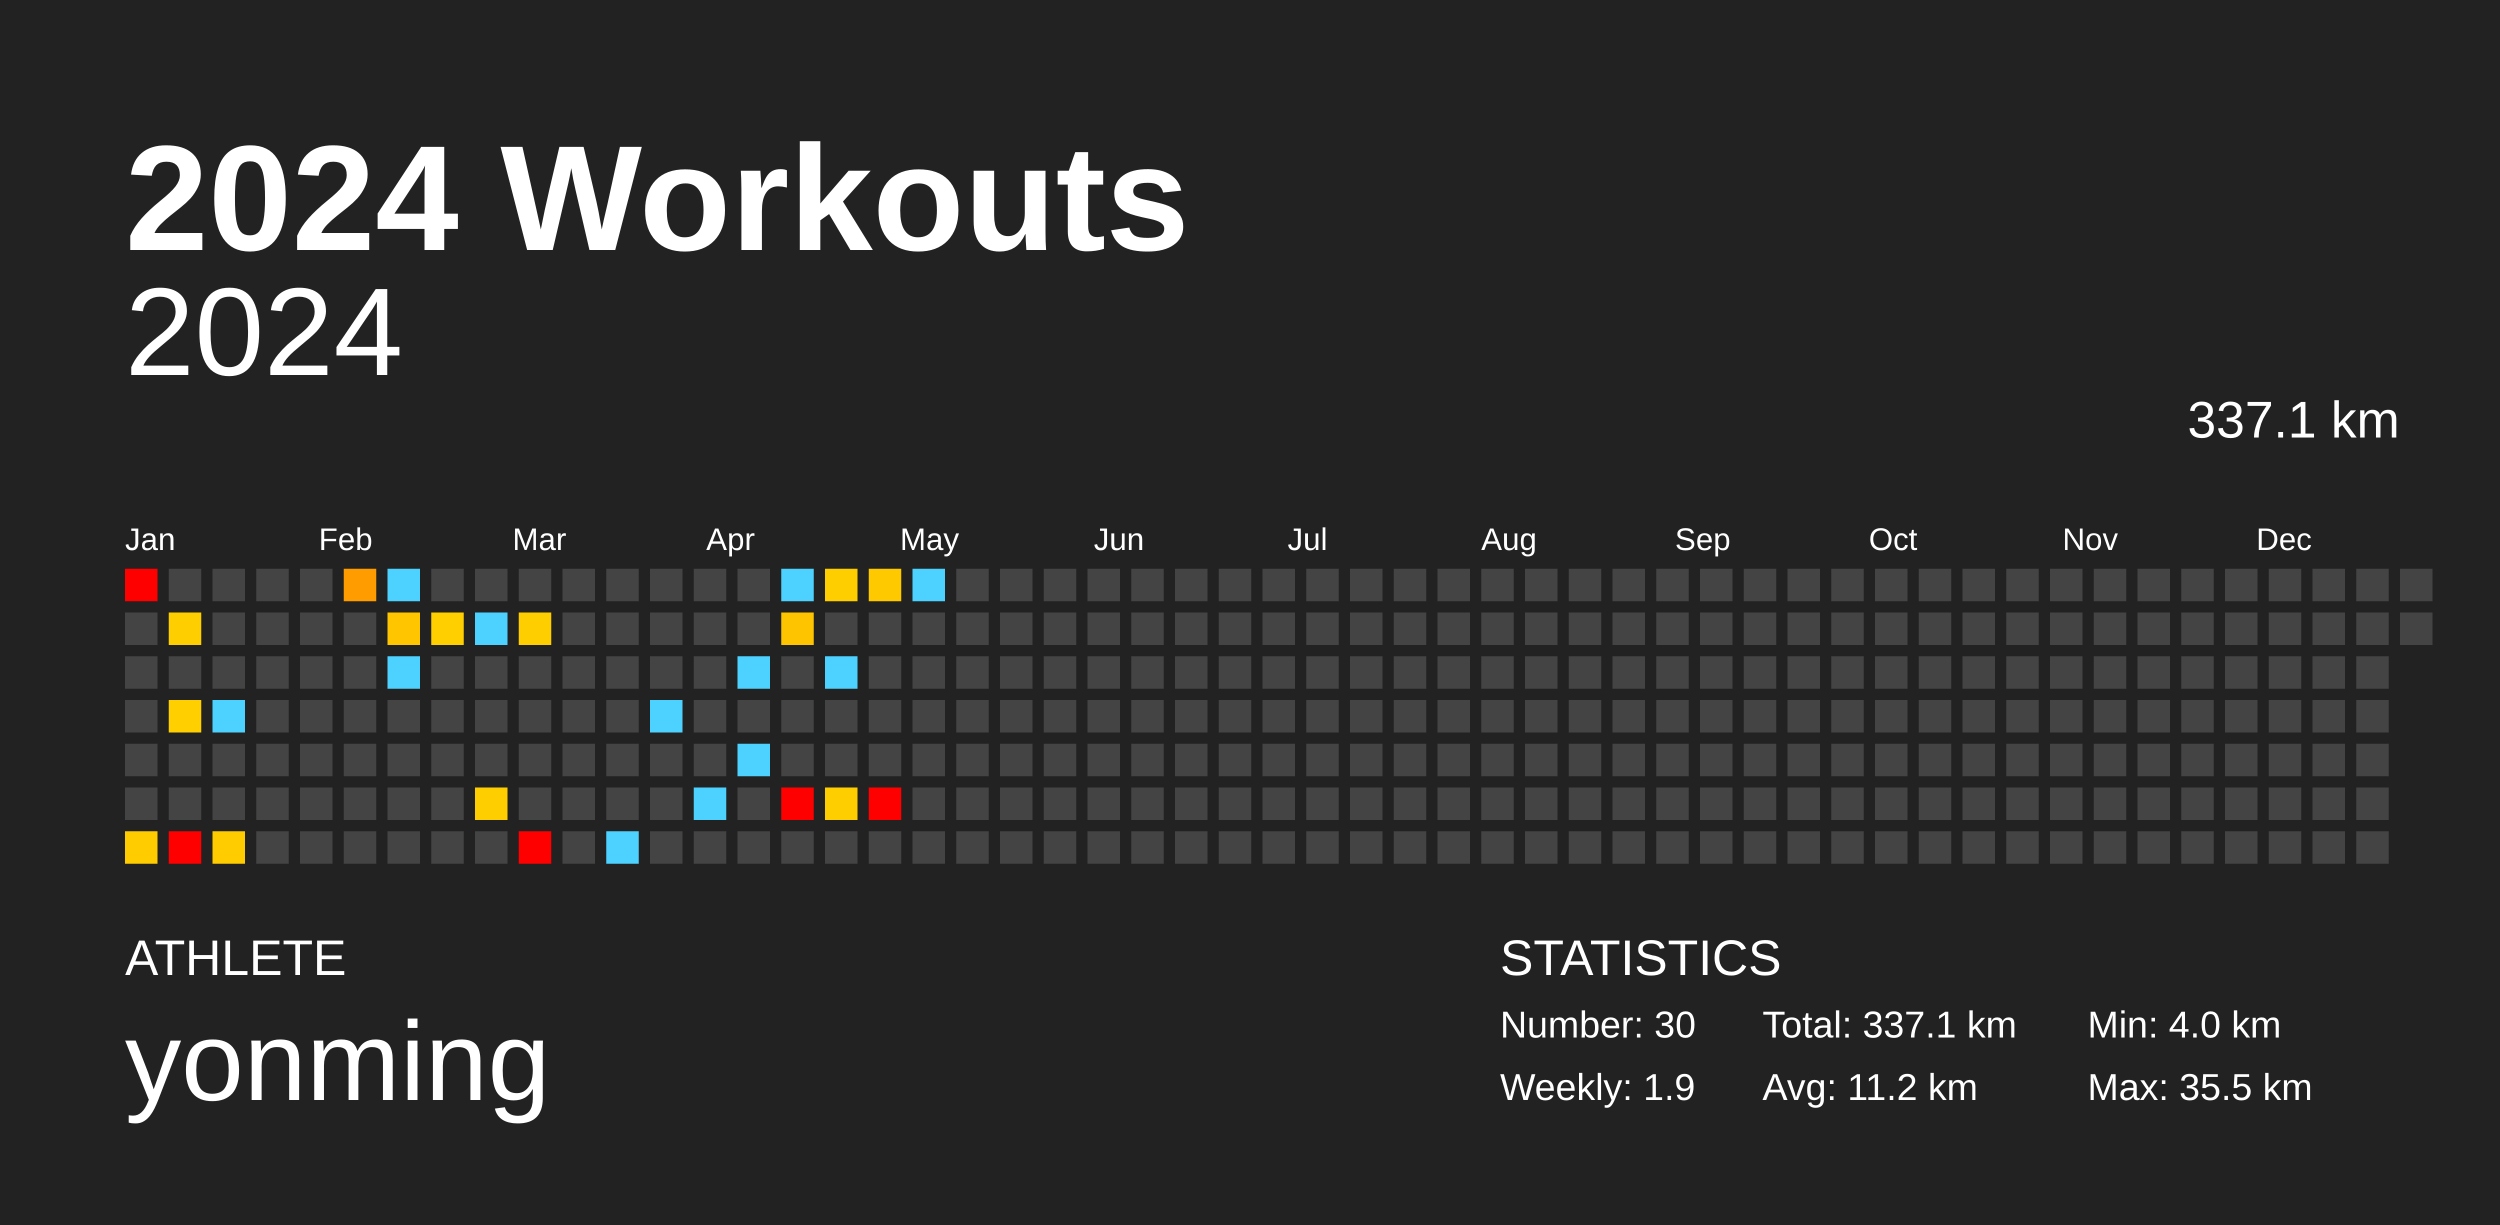
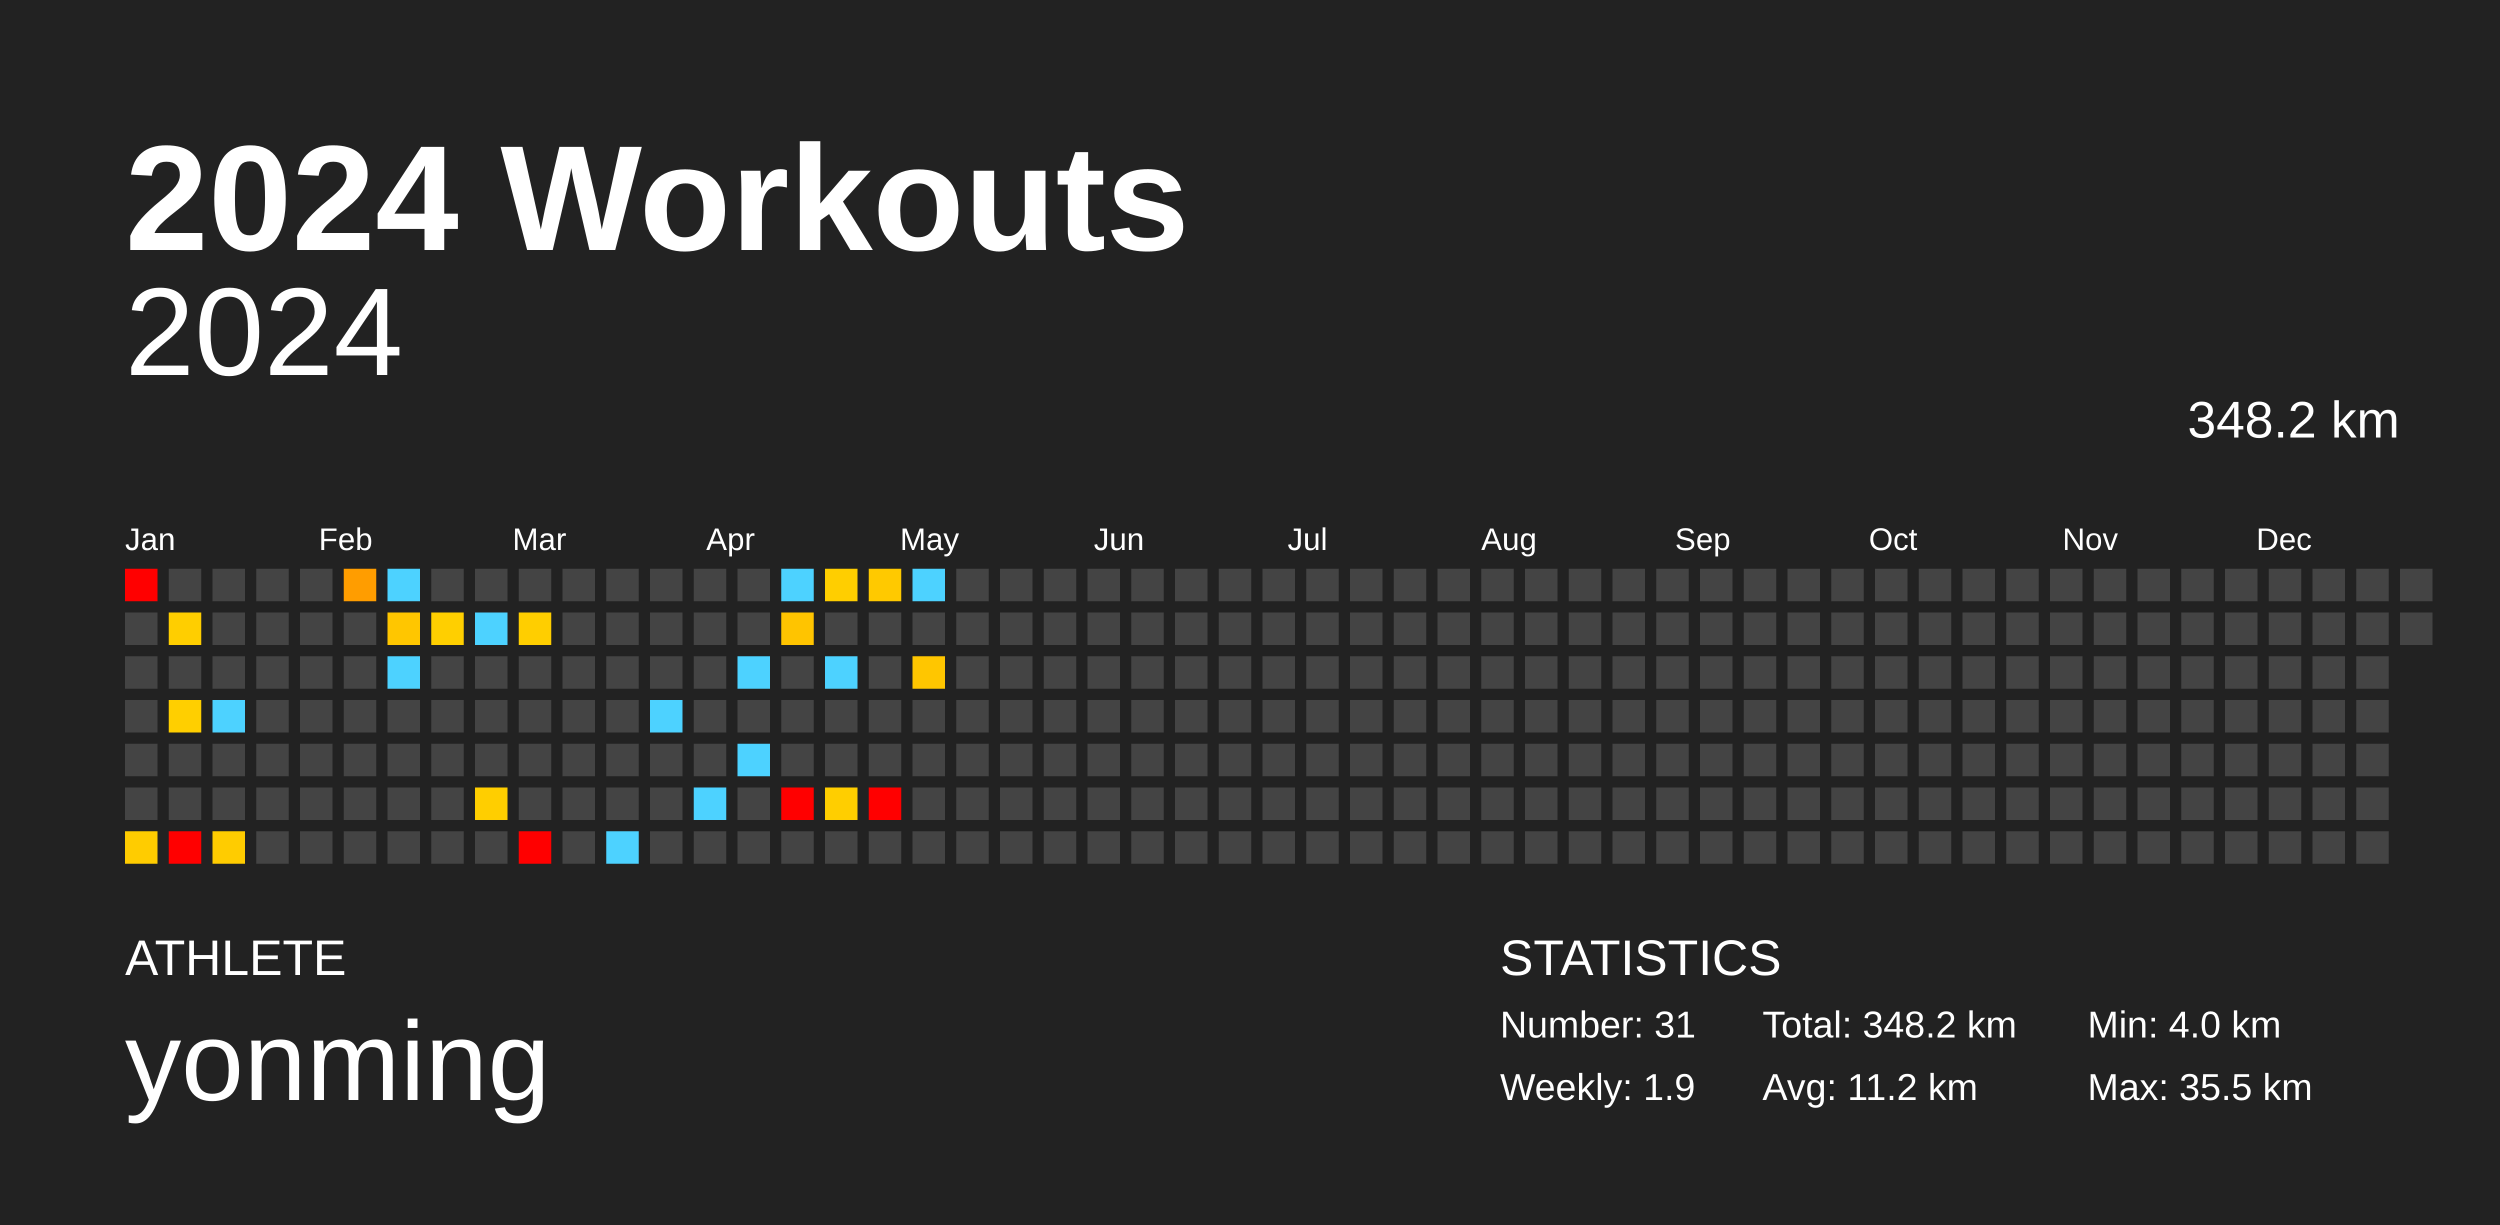
<svg xmlns="http://www.w3.org/2000/svg" baseProfile="full" height="98mm" version="1.1" viewBox="0,0,200,98" width="200mm">
  <defs />
  <rect fill="#222222" height="98" width="200" x="0" y="0" />
  <text fill="#FFFFFF" style="font-size:12px; font-family:Arial; font-weight:bold;" x="10" y="20">2024 Workouts</text>
  <text fill="#FFFFFF" style="font-size:4px; font-family:Arial" x="10" y="78">ATHLETE</text>
  <text fill="#FFFFFF" style="font-size:9px; font-family:Arial" x="10" y="88">yonming</text>
  <text fill="#FFFFFF" style="font-size:4px; font-family:Arial" x="120" y="78">STATISTICS</text>
-   <text fill="#FFFFFF" style="font-size:3px; font-family:Arial" x="120" y="83">Number: 30</text>
+   <text fill="#FFFFFF" style="font-size:3px; font-family:Arial" x="120" y="83">Number: 31</text>
  <text fill="#FFFFFF" style="font-size:3px; font-family:Arial" x="120" y="88">Weekly: 1.9</text>
-   <text fill="#FFFFFF" style="font-size:3px; font-family:Arial" x="141" y="83">Total: 337.1 km</text>
+   <text fill="#FFFFFF" style="font-size:3px; font-family:Arial" x="141" y="83">Total: 348.2 km</text>
  <text fill="#FFFFFF" style="font-size:3px; font-family:Arial" x="141" y="88">Avg: 11.2 km</text>
  <text fill="#FFFFFF" style="font-size:3px; font-family:Arial" x="167" y="83">Min: 4.0 km</text>
  <text fill="#FFFFFF" style="font-size:3px; font-family:Arial" x="167" y="88">Max: 35.5 km</text>
  <text alignment-baseline="hanging" fill="#FFFFFF" style="font-size:10.0px; font-family:Arial;" x="10" y="30">2024</text>
-   <text alignment-baseline="hanging" fill="#FFFFFF" style="font-size:4.125px; font-family:Arial;" x="175" y="35">337.1 km</text>
+   <text alignment-baseline="hanging" fill="#FFFFFF" style="font-size:4.125px; font-family:Arial;" x="175" y="35">348.2 km</text>
  <text fill="#FFFFFF" style="font-size:2.5px; font-family:Arial" x="10.0" y="44">Jan</text>
  <text fill="#FFFFFF" style="font-size:2.5px; font-family:Arial" x="25.5" y="44">Feb</text>
  <text fill="#FFFFFF" style="font-size:2.5px; font-family:Arial" x="41.0" y="44">Mar</text>
  <text fill="#FFFFFF" style="font-size:2.5px; font-family:Arial" x="56.5" y="44">Apr</text>
  <text fill="#FFFFFF" style="font-size:2.5px; font-family:Arial" x="72.0" y="44">May</text>
  <text fill="#FFFFFF" style="font-size:2.5px; font-family:Arial" x="87.5" y="44">Jun</text>
  <text fill="#FFFFFF" style="font-size:2.5px; font-family:Arial" x="103.0" y="44">Jul</text>
  <text fill="#FFFFFF" style="font-size:2.5px; font-family:Arial" x="118.5" y="44">Aug</text>
  <text fill="#FFFFFF" style="font-size:2.5px; font-family:Arial" x="134.0" y="44">Sep</text>
  <text fill="#FFFFFF" style="font-size:2.5px; font-family:Arial" x="149.5" y="44">Oct</text>
  <text fill="#FFFFFF" style="font-size:2.5px; font-family:Arial" x="165.0" y="44">Nov</text>
  <text fill="#FFFFFF" style="font-size:2.5px; font-family:Arial" x="180.5" y="44">Dec</text>
  <rect fill="red" height="2.6" width="2.6" x="10.0" y="45.5" />
  <rect fill="#444444" height="2.6" width="2.6" x="10.0" y="49.0" />
  <rect fill="#444444" height="2.6" width="2.6" x="10.0" y="52.5" />
  <rect fill="#444444" height="2.6" width="2.6" x="10.0" y="56.0" />
  <rect fill="#444444" height="2.6" width="2.6" x="10.0" y="59.5" />
  <rect fill="#444444" height="2.6" width="2.6" x="10.0" y="63.0" />
  <rect fill="#ffcc00" height="2.6" width="2.6" x="10.0" y="66.5" />
  <rect fill="#444444" height="2.6" width="2.6" x="13.5" y="45.5" />
  <rect fill="#ffce00" height="2.6" width="2.6" x="13.5" y="49.0" />
  <rect fill="#444444" height="2.6" width="2.6" x="13.5" y="52.5" />
  <rect fill="#ffcf00" height="2.6" width="2.6" x="13.5" y="56.0" />
  <rect fill="#444444" height="2.6" width="2.6" x="13.5" y="59.5" />
  <rect fill="#444444" height="2.6" width="2.6" x="13.5" y="63.0" />
  <rect fill="red" height="2.6" width="2.6" x="13.5" y="66.5" />
  <rect fill="#444444" height="2.6" width="2.6" x="17.0" y="45.5" />
  <rect fill="#444444" height="2.6" width="2.6" x="17.0" y="49.0" />
  <rect fill="#444444" height="2.6" width="2.6" x="17.0" y="52.5" />
  <rect fill="#4dd2ff" height="2.6" width="2.6" x="17.0" y="56.0" />
  <rect fill="#444444" height="2.6" width="2.6" x="17.0" y="59.5" />
  <rect fill="#444444" height="2.6" width="2.6" x="17.0" y="63.0" />
  <rect fill="#ffcc00" height="2.6" width="2.6" x="17.0" y="66.5" />
  <rect fill="#444444" height="2.6" width="2.6" x="20.5" y="45.5" />
  <rect fill="#444444" height="2.6" width="2.6" x="20.5" y="49.0" />
  <rect fill="#444444" height="2.6" width="2.6" x="20.5" y="52.5" />
  <rect fill="#444444" height="2.6" width="2.6" x="20.5" y="56.0" />
  <rect fill="#444444" height="2.6" width="2.6" x="20.5" y="59.5" />
  <rect fill="#444444" height="2.6" width="2.6" x="20.5" y="63.0" />
  <rect fill="#444444" height="2.6" width="2.6" x="20.5" y="66.5" />
  <rect fill="#444444" height="2.6" width="2.6" x="24.0" y="45.5" />
  <rect fill="#444444" height="2.6" width="2.6" x="24.0" y="49.0" />
  <rect fill="#444444" height="2.6" width="2.6" x="24.0" y="52.5" />
  <rect fill="#444444" height="2.6" width="2.6" x="24.0" y="56.0" />
  <rect fill="#444444" height="2.6" width="2.6" x="24.0" y="59.5" />
  <rect fill="#444444" height="2.6" width="2.6" x="24.0" y="63.0" />
  <rect fill="#444444" height="2.6" width="2.6" x="24.0" y="66.5" />
  <rect fill="#ff9d00" height="2.6" width="2.6" x="27.5" y="45.5" />
  <rect fill="#444444" height="2.6" width="2.6" x="27.5" y="49.0" />
  <rect fill="#444444" height="2.6" width="2.6" x="27.5" y="52.5" />
  <rect fill="#444444" height="2.6" width="2.6" x="27.5" y="56.0" />
  <rect fill="#444444" height="2.6" width="2.6" x="27.5" y="59.5" />
  <rect fill="#444444" height="2.6" width="2.6" x="27.5" y="63.0" />
  <rect fill="#444444" height="2.6" width="2.6" x="27.5" y="66.5" />
  <rect fill="#4dd2ff" height="2.6" width="2.6" x="31.0" y="45.5" />
  <rect fill="#ffc600" height="2.6" width="2.6" x="31.0" y="49.0" />
  <rect fill="#4dd2ff" height="2.6" width="2.6" x="31.0" y="52.5" />
  <rect fill="#444444" height="2.6" width="2.6" x="31.0" y="56.0" />
  <rect fill="#444444" height="2.6" width="2.6" x="31.0" y="59.5" />
  <rect fill="#444444" height="2.6" width="2.6" x="31.0" y="63.0" />
  <rect fill="#444444" height="2.6" width="2.6" x="31.0" y="66.5" />
  <rect fill="#444444" height="2.6" width="2.6" x="34.5" y="45.5" />
  <rect fill="#ffcf00" height="2.6" width="2.6" x="34.5" y="49.0" />
  <rect fill="#444444" height="2.6" width="2.6" x="34.5" y="52.5" />
  <rect fill="#444444" height="2.6" width="2.6" x="34.5" y="56.0" />
  <rect fill="#444444" height="2.6" width="2.6" x="34.5" y="59.5" />
  <rect fill="#444444" height="2.6" width="2.6" x="34.5" y="63.0" />
  <rect fill="#444444" height="2.6" width="2.6" x="34.5" y="66.5" />
  <rect fill="#444444" height="2.6" width="2.6" x="38.0" y="45.5" />
  <rect fill="#4dd2ff" height="2.6" width="2.6" x="38.0" y="49.0" />
  <rect fill="#444444" height="2.6" width="2.6" x="38.0" y="52.5" />
  <rect fill="#444444" height="2.6" width="2.6" x="38.0" y="56.0" />
  <rect fill="#444444" height="2.6" width="2.6" x="38.0" y="59.5" />
  <rect fill="#ffce00" height="2.6" width="2.6" x="38.0" y="63.0" />
  <rect fill="#444444" height="2.6" width="2.6" x="38.0" y="66.5" />
  <rect fill="#444444" height="2.6" width="2.6" x="41.5" y="45.5" />
  <rect fill="#ffce00" height="2.6" width="2.6" x="41.5" y="49.0" />
  <rect fill="#444444" height="2.6" width="2.6" x="41.5" y="52.5" />
  <rect fill="#444444" height="2.6" width="2.6" x="41.5" y="56.0" />
  <rect fill="#444444" height="2.6" width="2.6" x="41.5" y="59.5" />
  <rect fill="#444444" height="2.6" width="2.6" x="41.5" y="63.0" />
  <rect fill="red" height="2.6" width="2.6" x="41.5" y="66.5" />
  <rect fill="#444444" height="2.6" width="2.6" x="45.0" y="45.5" />
  <rect fill="#444444" height="2.6" width="2.6" x="45.0" y="49.0" />
  <rect fill="#444444" height="2.6" width="2.6" x="45.0" y="52.5" />
  <rect fill="#444444" height="2.6" width="2.6" x="45.0" y="56.0" />
  <rect fill="#444444" height="2.6" width="2.6" x="45.0" y="59.5" />
  <rect fill="#444444" height="2.6" width="2.6" x="45.0" y="63.0" />
  <rect fill="#444444" height="2.6" width="2.6" x="45.0" y="66.5" />
  <rect fill="#444444" height="2.6" width="2.6" x="48.5" y="45.5" />
  <rect fill="#444444" height="2.6" width="2.6" x="48.5" y="49.0" />
  <rect fill="#444444" height="2.6" width="2.6" x="48.5" y="52.5" />
  <rect fill="#444444" height="2.6" width="2.6" x="48.5" y="56.0" />
  <rect fill="#444444" height="2.6" width="2.6" x="48.5" y="59.5" />
  <rect fill="#444444" height="2.6" width="2.6" x="48.5" y="63.0" />
  <rect fill="#4dd2ff" height="2.6" width="2.6" x="48.5" y="66.5" />
  <rect fill="#444444" height="2.6" width="2.6" x="52.0" y="45.5" />
  <rect fill="#444444" height="2.6" width="2.6" x="52.0" y="49.0" />
  <rect fill="#444444" height="2.6" width="2.6" x="52.0" y="52.5" />
  <rect fill="#4dd2ff" height="2.6" width="2.6" x="52.0" y="56.0" />
  <rect fill="#444444" height="2.6" width="2.6" x="52.0" y="59.5" />
  <rect fill="#444444" height="2.6" width="2.6" x="52.0" y="63.0" />
  <rect fill="#444444" height="2.6" width="2.6" x="52.0" y="66.5" />
  <rect fill="#444444" height="2.6" width="2.6" x="55.5" y="45.5" />
  <rect fill="#444444" height="2.6" width="2.6" x="55.5" y="49.0" />
  <rect fill="#444444" height="2.6" width="2.6" x="55.5" y="52.5" />
  <rect fill="#444444" height="2.6" width="2.6" x="55.5" y="56.0" />
  <rect fill="#444444" height="2.6" width="2.6" x="55.5" y="59.5" />
  <rect fill="#4dd2ff" height="2.6" width="2.6" x="55.5" y="63.0" />
  <rect fill="#444444" height="2.6" width="2.6" x="55.5" y="66.5" />
  <rect fill="#444444" height="2.6" width="2.6" x="59.0" y="45.5" />
  <rect fill="#444444" height="2.6" width="2.6" x="59.0" y="49.0" />
  <rect fill="#4dd2ff" height="2.6" width="2.6" x="59.0" y="52.5" />
  <rect fill="#444444" height="2.6" width="2.6" x="59.0" y="56.0" />
  <rect fill="#4dd2ff" height="2.6" width="2.6" x="59.0" y="59.5" />
  <rect fill="#444444" height="2.6" width="2.6" x="59.0" y="63.0" />
  <rect fill="#444444" height="2.6" width="2.6" x="59.0" y="66.5" />
  <rect fill="#4dd2ff" height="2.6" width="2.6" x="62.5" y="45.5" />
  <rect fill="#ffc400" height="2.6" width="2.6" x="62.5" y="49.0" />
  <rect fill="#444444" height="2.6" width="2.6" x="62.5" y="52.5" />
  <rect fill="#444444" height="2.6" width="2.6" x="62.5" y="56.0" />
  <rect fill="#444444" height="2.6" width="2.6" x="62.5" y="59.5" />
  <rect fill="red" height="2.6" width="2.6" x="62.5" y="63.0" />
  <rect fill="#444444" height="2.6" width="2.6" x="62.5" y="66.5" />
  <rect fill="#ffce00" height="2.6" width="2.6" x="66.0" y="45.5" />
  <rect fill="#444444" height="2.6" width="2.6" x="66.0" y="49.0" />
  <rect fill="#4dd2ff" height="2.6" width="2.6" x="66.0" y="52.5" />
  <rect fill="#444444" height="2.6" width="2.6" x="66.0" y="56.0" />
  <rect fill="#444444" height="2.6" width="2.6" x="66.0" y="59.5" />
  <rect fill="#ffce00" height="2.6" width="2.6" x="66.0" y="63.0" />
  <rect fill="#444444" height="2.6" width="2.6" x="66.0" y="66.5" />
  <rect fill="#ffc900" height="2.6" width="2.6" x="69.5" y="45.5" />
  <rect fill="#444444" height="2.6" width="2.6" x="69.5" y="49.0" />
  <rect fill="#444444" height="2.6" width="2.6" x="69.5" y="52.5" />
  <rect fill="#444444" height="2.6" width="2.6" x="69.5" y="56.0" />
  <rect fill="#444444" height="2.6" width="2.6" x="69.5" y="59.5" />
  <rect fill="red" height="2.6" width="2.6" x="69.5" y="63.0" />
  <rect fill="#444444" height="2.6" width="2.6" x="69.5" y="66.5" />
  <rect fill="#4dd2ff" height="2.6" width="2.6" x="73.0" y="45.5" />
  <rect fill="#444444" height="2.6" width="2.6" x="73.0" y="49.0" />
-   <rect fill="#444444" height="2.6" width="2.6" x="73.0" y="52.5" />
+   <rect fill="#ffc600" height="2.6" width="2.6" x="73.0" y="52.5" />
  <rect fill="#444444" height="2.6" width="2.6" x="73.0" y="56.0" />
  <rect fill="#444444" height="2.6" width="2.6" x="73.0" y="59.5" />
  <rect fill="#444444" height="2.6" width="2.6" x="73.0" y="63.0" />
  <rect fill="#444444" height="2.6" width="2.6" x="73.0" y="66.5" />
  <rect fill="#444444" height="2.6" width="2.6" x="76.5" y="45.5" />
  <rect fill="#444444" height="2.6" width="2.6" x="76.5" y="49.0" />
  <rect fill="#444444" height="2.6" width="2.6" x="76.5" y="52.5" />
  <rect fill="#444444" height="2.6" width="2.6" x="76.5" y="56.0" />
  <rect fill="#444444" height="2.6" width="2.6" x="76.5" y="59.5" />
  <rect fill="#444444" height="2.6" width="2.6" x="76.5" y="63.0" />
  <rect fill="#444444" height="2.6" width="2.6" x="76.5" y="66.5" />
  <rect fill="#444444" height="2.6" width="2.6" x="80.0" y="45.5" />
  <rect fill="#444444" height="2.6" width="2.6" x="80.0" y="49.0" />
  <rect fill="#444444" height="2.6" width="2.6" x="80.0" y="52.5" />
  <rect fill="#444444" height="2.6" width="2.6" x="80.0" y="56.0" />
  <rect fill="#444444" height="2.6" width="2.6" x="80.0" y="59.5" />
  <rect fill="#444444" height="2.6" width="2.6" x="80.0" y="63.0" />
  <rect fill="#444444" height="2.6" width="2.6" x="80.0" y="66.5" />
  <rect fill="#444444" height="2.6" width="2.6" x="83.5" y="45.5" />
  <rect fill="#444444" height="2.6" width="2.6" x="83.5" y="49.0" />
  <rect fill="#444444" height="2.6" width="2.6" x="83.5" y="52.5" />
  <rect fill="#444444" height="2.6" width="2.6" x="83.5" y="56.0" />
  <rect fill="#444444" height="2.6" width="2.6" x="83.5" y="59.5" />
  <rect fill="#444444" height="2.6" width="2.6" x="83.5" y="63.0" />
  <rect fill="#444444" height="2.6" width="2.6" x="83.5" y="66.5" />
  <rect fill="#444444" height="2.6" width="2.6" x="87.0" y="45.5" />
  <rect fill="#444444" height="2.6" width="2.6" x="87.0" y="49.0" />
  <rect fill="#444444" height="2.6" width="2.6" x="87.0" y="52.5" />
  <rect fill="#444444" height="2.6" width="2.6" x="87.0" y="56.0" />
  <rect fill="#444444" height="2.6" width="2.6" x="87.0" y="59.5" />
  <rect fill="#444444" height="2.6" width="2.6" x="87.0" y="63.0" />
  <rect fill="#444444" height="2.6" width="2.6" x="87.0" y="66.5" />
  <rect fill="#444444" height="2.6" width="2.6" x="90.5" y="45.5" />
  <rect fill="#444444" height="2.6" width="2.6" x="90.5" y="49.0" />
  <rect fill="#444444" height="2.6" width="2.6" x="90.5" y="52.5" />
  <rect fill="#444444" height="2.6" width="2.6" x="90.5" y="56.0" />
  <rect fill="#444444" height="2.6" width="2.6" x="90.5" y="59.5" />
  <rect fill="#444444" height="2.6" width="2.6" x="90.5" y="63.0" />
  <rect fill="#444444" height="2.6" width="2.6" x="90.5" y="66.5" />
  <rect fill="#444444" height="2.6" width="2.6" x="94.0" y="45.5" />
  <rect fill="#444444" height="2.6" width="2.6" x="94.0" y="49.0" />
  <rect fill="#444444" height="2.6" width="2.6" x="94.0" y="52.5" />
  <rect fill="#444444" height="2.6" width="2.6" x="94.0" y="56.0" />
  <rect fill="#444444" height="2.6" width="2.6" x="94.0" y="59.5" />
  <rect fill="#444444" height="2.6" width="2.6" x="94.0" y="63.0" />
  <rect fill="#444444" height="2.6" width="2.6" x="94.0" y="66.5" />
  <rect fill="#444444" height="2.6" width="2.6" x="97.5" y="45.5" />
  <rect fill="#444444" height="2.6" width="2.6" x="97.5" y="49.0" />
  <rect fill="#444444" height="2.6" width="2.6" x="97.5" y="52.5" />
  <rect fill="#444444" height="2.6" width="2.6" x="97.5" y="56.0" />
  <rect fill="#444444" height="2.6" width="2.6" x="97.5" y="59.5" />
  <rect fill="#444444" height="2.6" width="2.6" x="97.5" y="63.0" />
  <rect fill="#444444" height="2.6" width="2.6" x="97.5" y="66.5" />
  <rect fill="#444444" height="2.6" width="2.6" x="101.0" y="45.5" />
  <rect fill="#444444" height="2.6" width="2.6" x="101.0" y="49.0" />
  <rect fill="#444444" height="2.6" width="2.6" x="101.0" y="52.5" />
  <rect fill="#444444" height="2.6" width="2.6" x="101.0" y="56.0" />
  <rect fill="#444444" height="2.6" width="2.6" x="101.0" y="59.5" />
  <rect fill="#444444" height="2.6" width="2.6" x="101.0" y="63.0" />
  <rect fill="#444444" height="2.6" width="2.6" x="101.0" y="66.5" />
  <rect fill="#444444" height="2.6" width="2.6" x="104.5" y="45.5" />
  <rect fill="#444444" height="2.6" width="2.6" x="104.5" y="49.0" />
  <rect fill="#444444" height="2.6" width="2.6" x="104.5" y="52.5" />
  <rect fill="#444444" height="2.6" width="2.6" x="104.5" y="56.0" />
  <rect fill="#444444" height="2.6" width="2.6" x="104.5" y="59.5" />
  <rect fill="#444444" height="2.6" width="2.6" x="104.5" y="63.0" />
  <rect fill="#444444" height="2.6" width="2.6" x="104.5" y="66.5" />
  <rect fill="#444444" height="2.6" width="2.6" x="108.0" y="45.5" />
  <rect fill="#444444" height="2.6" width="2.6" x="108.0" y="49.0" />
  <rect fill="#444444" height="2.6" width="2.6" x="108.0" y="52.5" />
  <rect fill="#444444" height="2.6" width="2.6" x="108.0" y="56.0" />
  <rect fill="#444444" height="2.6" width="2.6" x="108.0" y="59.5" />
  <rect fill="#444444" height="2.6" width="2.6" x="108.0" y="63.0" />
  <rect fill="#444444" height="2.6" width="2.6" x="108.0" y="66.5" />
  <rect fill="#444444" height="2.6" width="2.6" x="111.5" y="45.5" />
  <rect fill="#444444" height="2.6" width="2.6" x="111.5" y="49.0" />
  <rect fill="#444444" height="2.6" width="2.6" x="111.5" y="52.5" />
  <rect fill="#444444" height="2.6" width="2.6" x="111.5" y="56.0" />
  <rect fill="#444444" height="2.6" width="2.6" x="111.5" y="59.5" />
  <rect fill="#444444" height="2.6" width="2.6" x="111.5" y="63.0" />
  <rect fill="#444444" height="2.6" width="2.6" x="111.5" y="66.5" />
  <rect fill="#444444" height="2.6" width="2.6" x="115.0" y="45.5" />
  <rect fill="#444444" height="2.6" width="2.6" x="115.0" y="49.0" />
  <rect fill="#444444" height="2.6" width="2.6" x="115.0" y="52.5" />
  <rect fill="#444444" height="2.6" width="2.6" x="115.0" y="56.0" />
  <rect fill="#444444" height="2.6" width="2.6" x="115.0" y="59.5" />
  <rect fill="#444444" height="2.6" width="2.6" x="115.0" y="63.0" />
  <rect fill="#444444" height="2.6" width="2.6" x="115.0" y="66.5" />
  <rect fill="#444444" height="2.6" width="2.6" x="118.5" y="45.5" />
  <rect fill="#444444" height="2.6" width="2.6" x="118.5" y="49.0" />
  <rect fill="#444444" height="2.6" width="2.6" x="118.5" y="52.5" />
  <rect fill="#444444" height="2.6" width="2.6" x="118.5" y="56.0" />
  <rect fill="#444444" height="2.6" width="2.6" x="118.5" y="59.5" />
  <rect fill="#444444" height="2.6" width="2.6" x="118.5" y="63.0" />
  <rect fill="#444444" height="2.6" width="2.6" x="118.5" y="66.5" />
  <rect fill="#444444" height="2.6" width="2.6" x="122.0" y="45.5" />
  <rect fill="#444444" height="2.6" width="2.6" x="122.0" y="49.0" />
  <rect fill="#444444" height="2.6" width="2.6" x="122.0" y="52.5" />
  <rect fill="#444444" height="2.6" width="2.6" x="122.0" y="56.0" />
  <rect fill="#444444" height="2.6" width="2.6" x="122.0" y="59.5" />
  <rect fill="#444444" height="2.6" width="2.6" x="122.0" y="63.0" />
  <rect fill="#444444" height="2.6" width="2.6" x="122.0" y="66.5" />
  <rect fill="#444444" height="2.6" width="2.6" x="125.5" y="45.5" />
  <rect fill="#444444" height="2.6" width="2.6" x="125.5" y="49.0" />
  <rect fill="#444444" height="2.6" width="2.6" x="125.5" y="52.5" />
  <rect fill="#444444" height="2.6" width="2.6" x="125.5" y="56.0" />
  <rect fill="#444444" height="2.6" width="2.6" x="125.5" y="59.5" />
  <rect fill="#444444" height="2.6" width="2.6" x="125.5" y="63.0" />
  <rect fill="#444444" height="2.6" width="2.6" x="125.5" y="66.5" />
  <rect fill="#444444" height="2.6" width="2.6" x="129.0" y="45.5" />
  <rect fill="#444444" height="2.6" width="2.6" x="129.0" y="49.0" />
  <rect fill="#444444" height="2.6" width="2.6" x="129.0" y="52.5" />
  <rect fill="#444444" height="2.6" width="2.6" x="129.0" y="56.0" />
  <rect fill="#444444" height="2.6" width="2.6" x="129.0" y="59.5" />
  <rect fill="#444444" height="2.6" width="2.6" x="129.0" y="63.0" />
  <rect fill="#444444" height="2.6" width="2.6" x="129.0" y="66.5" />
  <rect fill="#444444" height="2.6" width="2.6" x="132.5" y="45.5" />
  <rect fill="#444444" height="2.6" width="2.6" x="132.5" y="49.0" />
  <rect fill="#444444" height="2.6" width="2.6" x="132.5" y="52.5" />
  <rect fill="#444444" height="2.6" width="2.6" x="132.5" y="56.0" />
  <rect fill="#444444" height="2.6" width="2.6" x="132.5" y="59.5" />
  <rect fill="#444444" height="2.6" width="2.6" x="132.5" y="63.0" />
  <rect fill="#444444" height="2.6" width="2.6" x="132.5" y="66.5" />
  <rect fill="#444444" height="2.6" width="2.6" x="136.0" y="45.5" />
  <rect fill="#444444" height="2.6" width="2.6" x="136.0" y="49.0" />
  <rect fill="#444444" height="2.6" width="2.6" x="136.0" y="52.5" />
  <rect fill="#444444" height="2.6" width="2.6" x="136.0" y="56.0" />
  <rect fill="#444444" height="2.6" width="2.6" x="136.0" y="59.5" />
  <rect fill="#444444" height="2.6" width="2.6" x="136.0" y="63.0" />
  <rect fill="#444444" height="2.6" width="2.6" x="136.0" y="66.5" />
  <rect fill="#444444" height="2.6" width="2.6" x="139.5" y="45.5" />
  <rect fill="#444444" height="2.6" width="2.6" x="139.5" y="49.0" />
  <rect fill="#444444" height="2.6" width="2.6" x="139.5" y="52.5" />
  <rect fill="#444444" height="2.6" width="2.6" x="139.5" y="56.0" />
  <rect fill="#444444" height="2.6" width="2.6" x="139.5" y="59.5" />
  <rect fill="#444444" height="2.6" width="2.6" x="139.5" y="63.0" />
  <rect fill="#444444" height="2.6" width="2.6" x="139.5" y="66.5" />
  <rect fill="#444444" height="2.6" width="2.6" x="143.0" y="45.5" />
  <rect fill="#444444" height="2.6" width="2.6" x="143.0" y="49.0" />
  <rect fill="#444444" height="2.6" width="2.6" x="143.0" y="52.5" />
  <rect fill="#444444" height="2.6" width="2.6" x="143.0" y="56.0" />
  <rect fill="#444444" height="2.6" width="2.6" x="143.0" y="59.5" />
  <rect fill="#444444" height="2.6" width="2.6" x="143.0" y="63.0" />
  <rect fill="#444444" height="2.6" width="2.6" x="143.0" y="66.5" />
  <rect fill="#444444" height="2.6" width="2.6" x="146.5" y="45.5" />
  <rect fill="#444444" height="2.6" width="2.6" x="146.5" y="49.0" />
  <rect fill="#444444" height="2.6" width="2.6" x="146.5" y="52.5" />
  <rect fill="#444444" height="2.6" width="2.6" x="146.5" y="56.0" />
  <rect fill="#444444" height="2.6" width="2.6" x="146.5" y="59.5" />
  <rect fill="#444444" height="2.6" width="2.6" x="146.5" y="63.0" />
  <rect fill="#444444" height="2.6" width="2.6" x="146.5" y="66.5" />
  <rect fill="#444444" height="2.6" width="2.6" x="150.0" y="45.5" />
  <rect fill="#444444" height="2.6" width="2.6" x="150.0" y="49.0" />
  <rect fill="#444444" height="2.6" width="2.6" x="150.0" y="52.5" />
  <rect fill="#444444" height="2.6" width="2.6" x="150.0" y="56.0" />
  <rect fill="#444444" height="2.6" width="2.6" x="150.0" y="59.5" />
  <rect fill="#444444" height="2.6" width="2.6" x="150.0" y="63.0" />
  <rect fill="#444444" height="2.6" width="2.6" x="150.0" y="66.5" />
  <rect fill="#444444" height="2.6" width="2.6" x="153.5" y="45.5" />
  <rect fill="#444444" height="2.6" width="2.6" x="153.5" y="49.0" />
  <rect fill="#444444" height="2.6" width="2.6" x="153.5" y="52.5" />
  <rect fill="#444444" height="2.6" width="2.6" x="153.5" y="56.0" />
  <rect fill="#444444" height="2.6" width="2.6" x="153.5" y="59.5" />
  <rect fill="#444444" height="2.6" width="2.6" x="153.5" y="63.0" />
  <rect fill="#444444" height="2.6" width="2.6" x="153.5" y="66.5" />
  <rect fill="#444444" height="2.6" width="2.6" x="157.0" y="45.5" />
  <rect fill="#444444" height="2.6" width="2.6" x="157.0" y="49.0" />
  <rect fill="#444444" height="2.6" width="2.6" x="157.0" y="52.5" />
  <rect fill="#444444" height="2.6" width="2.6" x="157.0" y="56.0" />
  <rect fill="#444444" height="2.6" width="2.6" x="157.0" y="59.5" />
  <rect fill="#444444" height="2.6" width="2.6" x="157.0" y="63.0" />
  <rect fill="#444444" height="2.6" width="2.6" x="157.0" y="66.5" />
  <rect fill="#444444" height="2.6" width="2.6" x="160.5" y="45.5" />
  <rect fill="#444444" height="2.6" width="2.6" x="160.5" y="49.0" />
  <rect fill="#444444" height="2.6" width="2.6" x="160.5" y="52.5" />
  <rect fill="#444444" height="2.6" width="2.6" x="160.5" y="56.0" />
  <rect fill="#444444" height="2.6" width="2.6" x="160.5" y="59.5" />
  <rect fill="#444444" height="2.6" width="2.6" x="160.5" y="63.0" />
  <rect fill="#444444" height="2.6" width="2.6" x="160.5" y="66.5" />
  <rect fill="#444444" height="2.6" width="2.6" x="164.0" y="45.5" />
  <rect fill="#444444" height="2.6" width="2.6" x="164.0" y="49.0" />
  <rect fill="#444444" height="2.6" width="2.6" x="164.0" y="52.5" />
  <rect fill="#444444" height="2.6" width="2.6" x="164.0" y="56.0" />
  <rect fill="#444444" height="2.6" width="2.6" x="164.0" y="59.5" />
  <rect fill="#444444" height="2.6" width="2.6" x="164.0" y="63.0" />
  <rect fill="#444444" height="2.6" width="2.6" x="164.0" y="66.5" />
  <rect fill="#444444" height="2.6" width="2.6" x="167.5" y="45.5" />
  <rect fill="#444444" height="2.6" width="2.6" x="167.5" y="49.0" />
  <rect fill="#444444" height="2.6" width="2.6" x="167.5" y="52.5" />
  <rect fill="#444444" height="2.6" width="2.6" x="167.5" y="56.0" />
  <rect fill="#444444" height="2.6" width="2.6" x="167.5" y="59.5" />
  <rect fill="#444444" height="2.6" width="2.6" x="167.5" y="63.0" />
  <rect fill="#444444" height="2.6" width="2.6" x="167.5" y="66.5" />
  <rect fill="#444444" height="2.6" width="2.6" x="171.0" y="45.5" />
  <rect fill="#444444" height="2.6" width="2.6" x="171.0" y="49.0" />
  <rect fill="#444444" height="2.6" width="2.6" x="171.0" y="52.5" />
  <rect fill="#444444" height="2.6" width="2.6" x="171.0" y="56.0" />
  <rect fill="#444444" height="2.6" width="2.6" x="171.0" y="59.5" />
  <rect fill="#444444" height="2.6" width="2.6" x="171.0" y="63.0" />
  <rect fill="#444444" height="2.6" width="2.6" x="171.0" y="66.5" />
  <rect fill="#444444" height="2.6" width="2.6" x="174.5" y="45.5" />
  <rect fill="#444444" height="2.6" width="2.6" x="174.5" y="49.0" />
  <rect fill="#444444" height="2.6" width="2.6" x="174.5" y="52.5" />
  <rect fill="#444444" height="2.6" width="2.6" x="174.5" y="56.0" />
  <rect fill="#444444" height="2.6" width="2.6" x="174.5" y="59.5" />
  <rect fill="#444444" height="2.6" width="2.6" x="174.5" y="63.0" />
  <rect fill="#444444" height="2.6" width="2.6" x="174.5" y="66.5" />
  <rect fill="#444444" height="2.6" width="2.6" x="178.0" y="45.5" />
  <rect fill="#444444" height="2.6" width="2.6" x="178.0" y="49.0" />
  <rect fill="#444444" height="2.6" width="2.6" x="178.0" y="52.5" />
  <rect fill="#444444" height="2.6" width="2.6" x="178.0" y="56.0" />
  <rect fill="#444444" height="2.6" width="2.6" x="178.0" y="59.5" />
  <rect fill="#444444" height="2.6" width="2.6" x="178.0" y="63.0" />
  <rect fill="#444444" height="2.6" width="2.6" x="178.0" y="66.5" />
  <rect fill="#444444" height="2.6" width="2.6" x="181.5" y="45.5" />
  <rect fill="#444444" height="2.6" width="2.6" x="181.5" y="49.0" />
  <rect fill="#444444" height="2.6" width="2.6" x="181.5" y="52.5" />
  <rect fill="#444444" height="2.6" width="2.6" x="181.5" y="56.0" />
  <rect fill="#444444" height="2.6" width="2.6" x="181.5" y="59.5" />
  <rect fill="#444444" height="2.6" width="2.6" x="181.5" y="63.0" />
  <rect fill="#444444" height="2.6" width="2.6" x="181.5" y="66.5" />
  <rect fill="#444444" height="2.6" width="2.6" x="185.0" y="45.5" />
  <rect fill="#444444" height="2.6" width="2.6" x="185.0" y="49.0" />
  <rect fill="#444444" height="2.6" width="2.6" x="185.0" y="52.5" />
  <rect fill="#444444" height="2.6" width="2.6" x="185.0" y="56.0" />
  <rect fill="#444444" height="2.6" width="2.6" x="185.0" y="59.5" />
  <rect fill="#444444" height="2.6" width="2.6" x="185.0" y="63.0" />
  <rect fill="#444444" height="2.6" width="2.6" x="185.0" y="66.5" />
  <rect fill="#444444" height="2.6" width="2.6" x="188.5" y="45.5" />
  <rect fill="#444444" height="2.6" width="2.6" x="188.5" y="49.0" />
  <rect fill="#444444" height="2.6" width="2.6" x="188.5" y="52.5" />
  <rect fill="#444444" height="2.6" width="2.6" x="188.5" y="56.0" />
  <rect fill="#444444" height="2.6" width="2.6" x="188.5" y="59.5" />
  <rect fill="#444444" height="2.6" width="2.6" x="188.5" y="63.0" />
  <rect fill="#444444" height="2.6" width="2.6" x="188.5" y="66.5" />
  <rect fill="#444444" height="2.6" width="2.6" x="192.0" y="45.5" />
  <rect fill="#444444" height="2.6" width="2.6" x="192.0" y="49.0" />
</svg>
